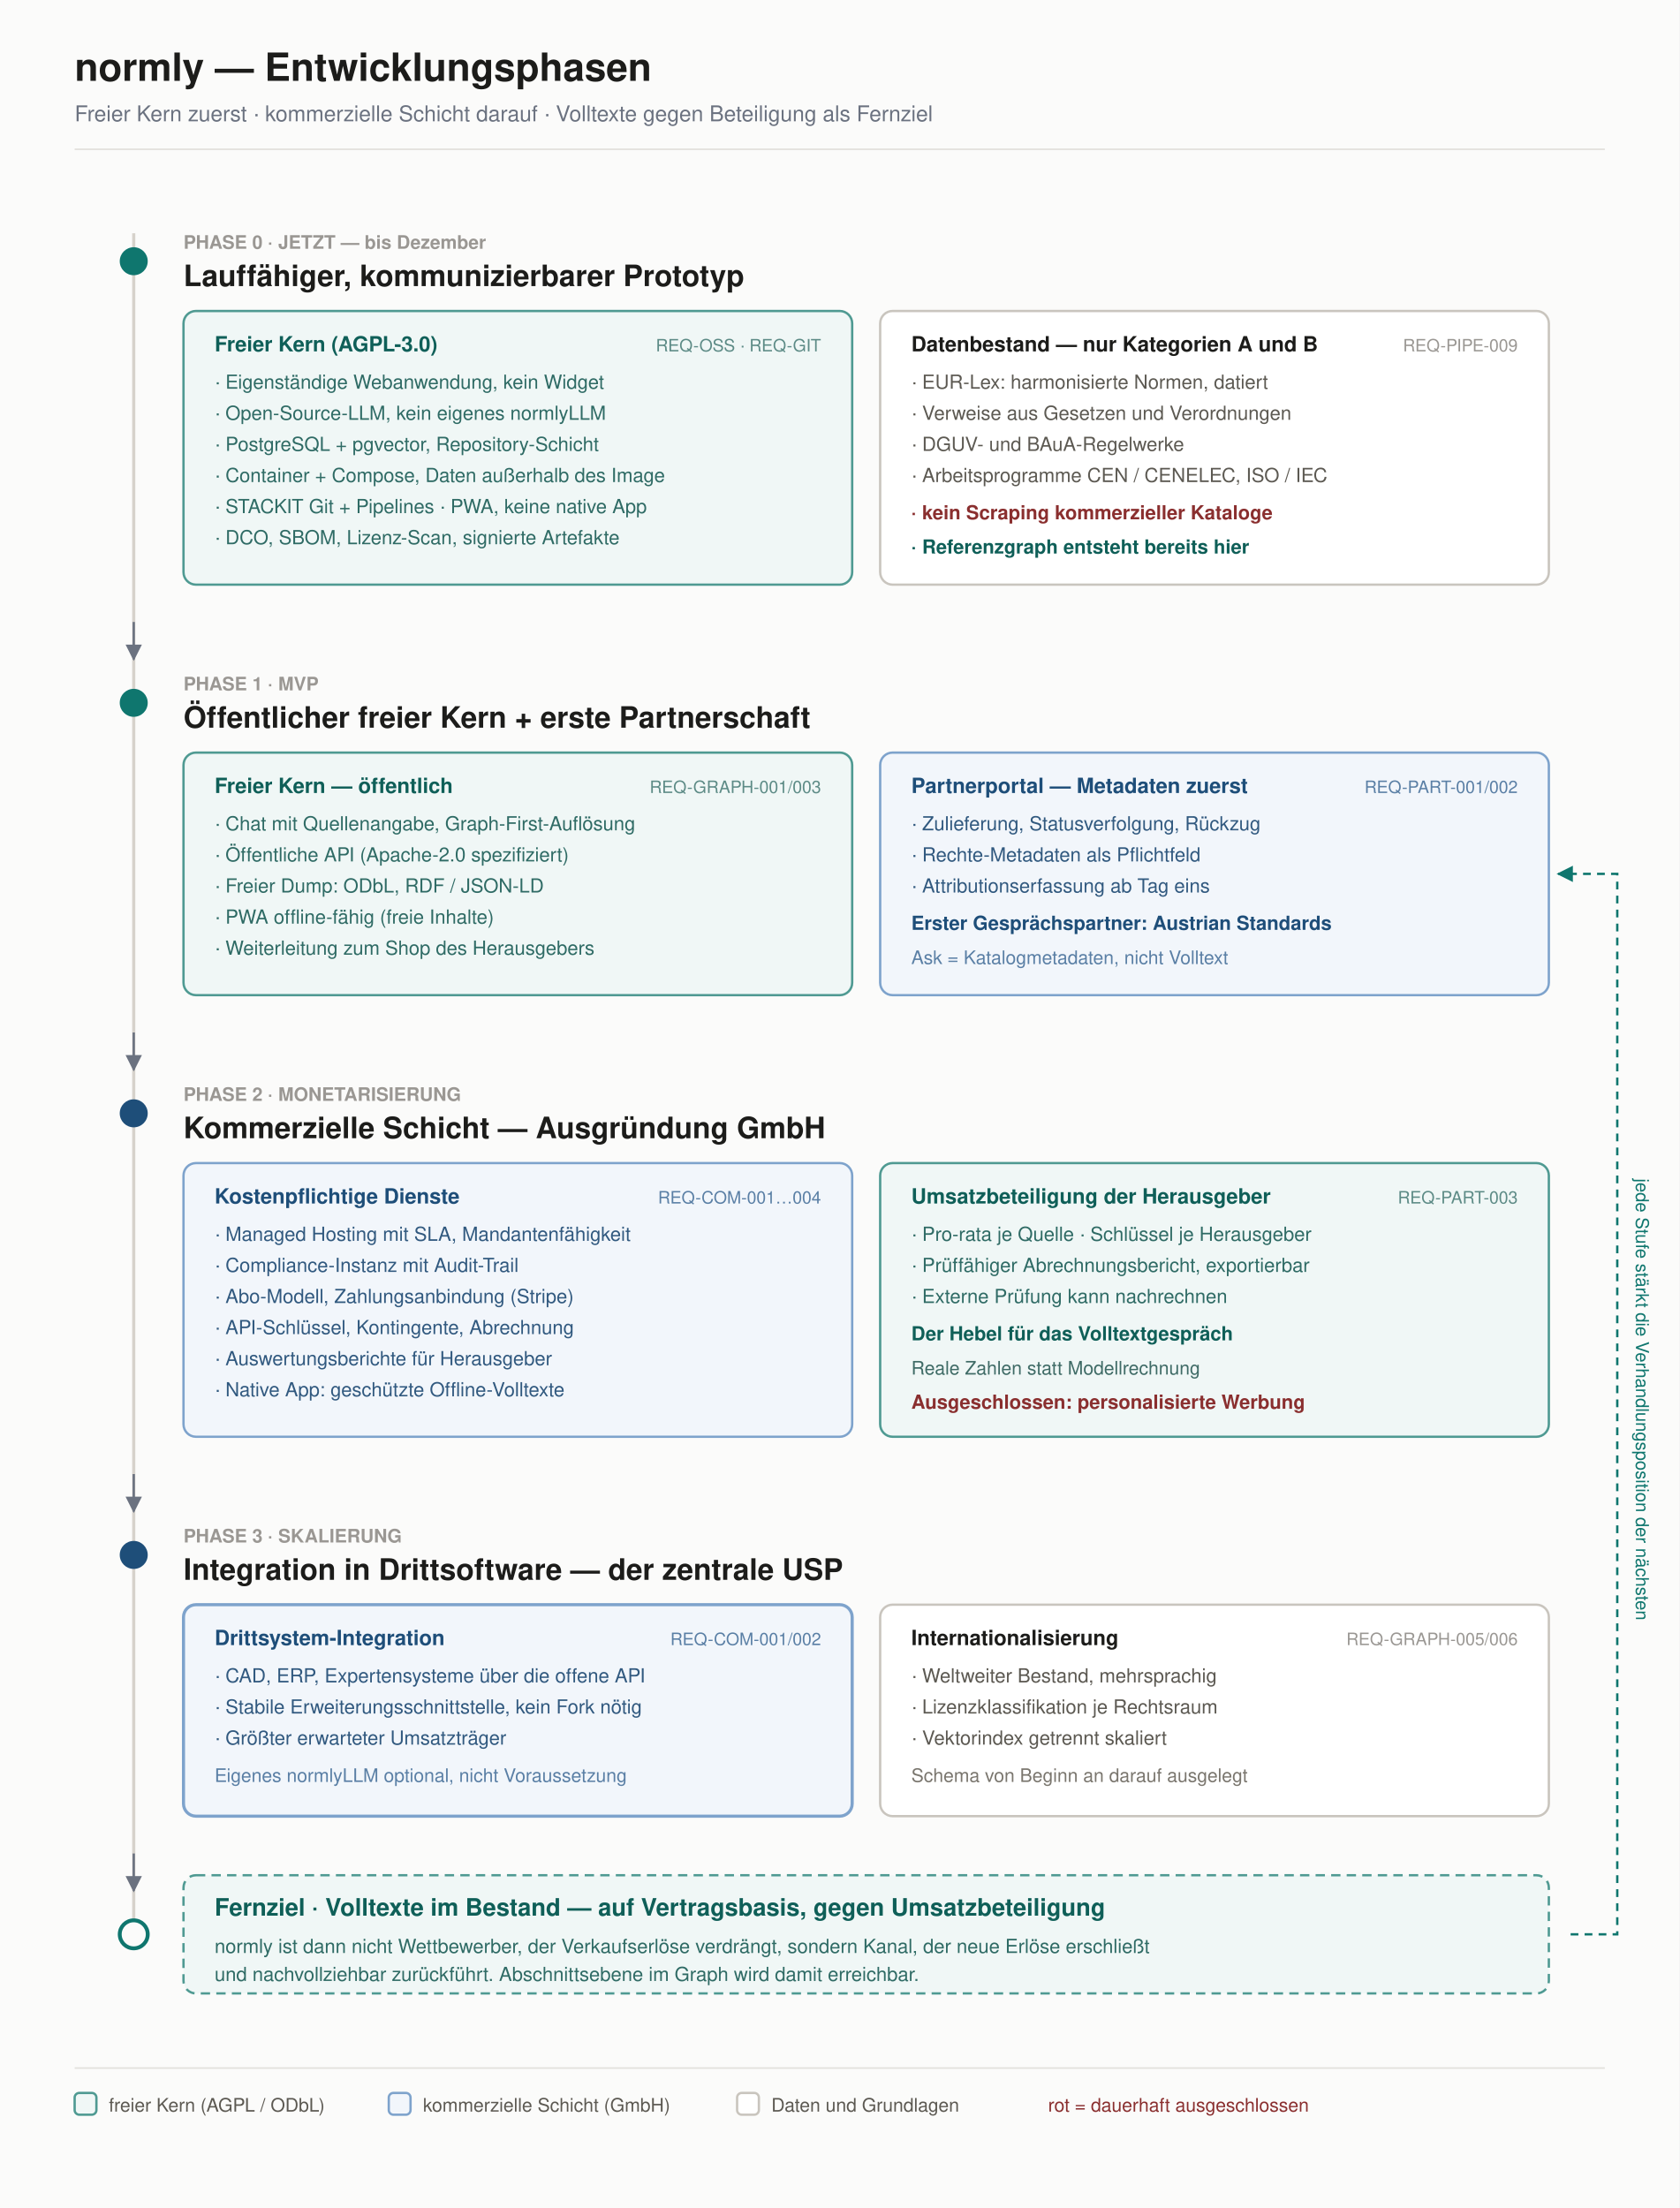
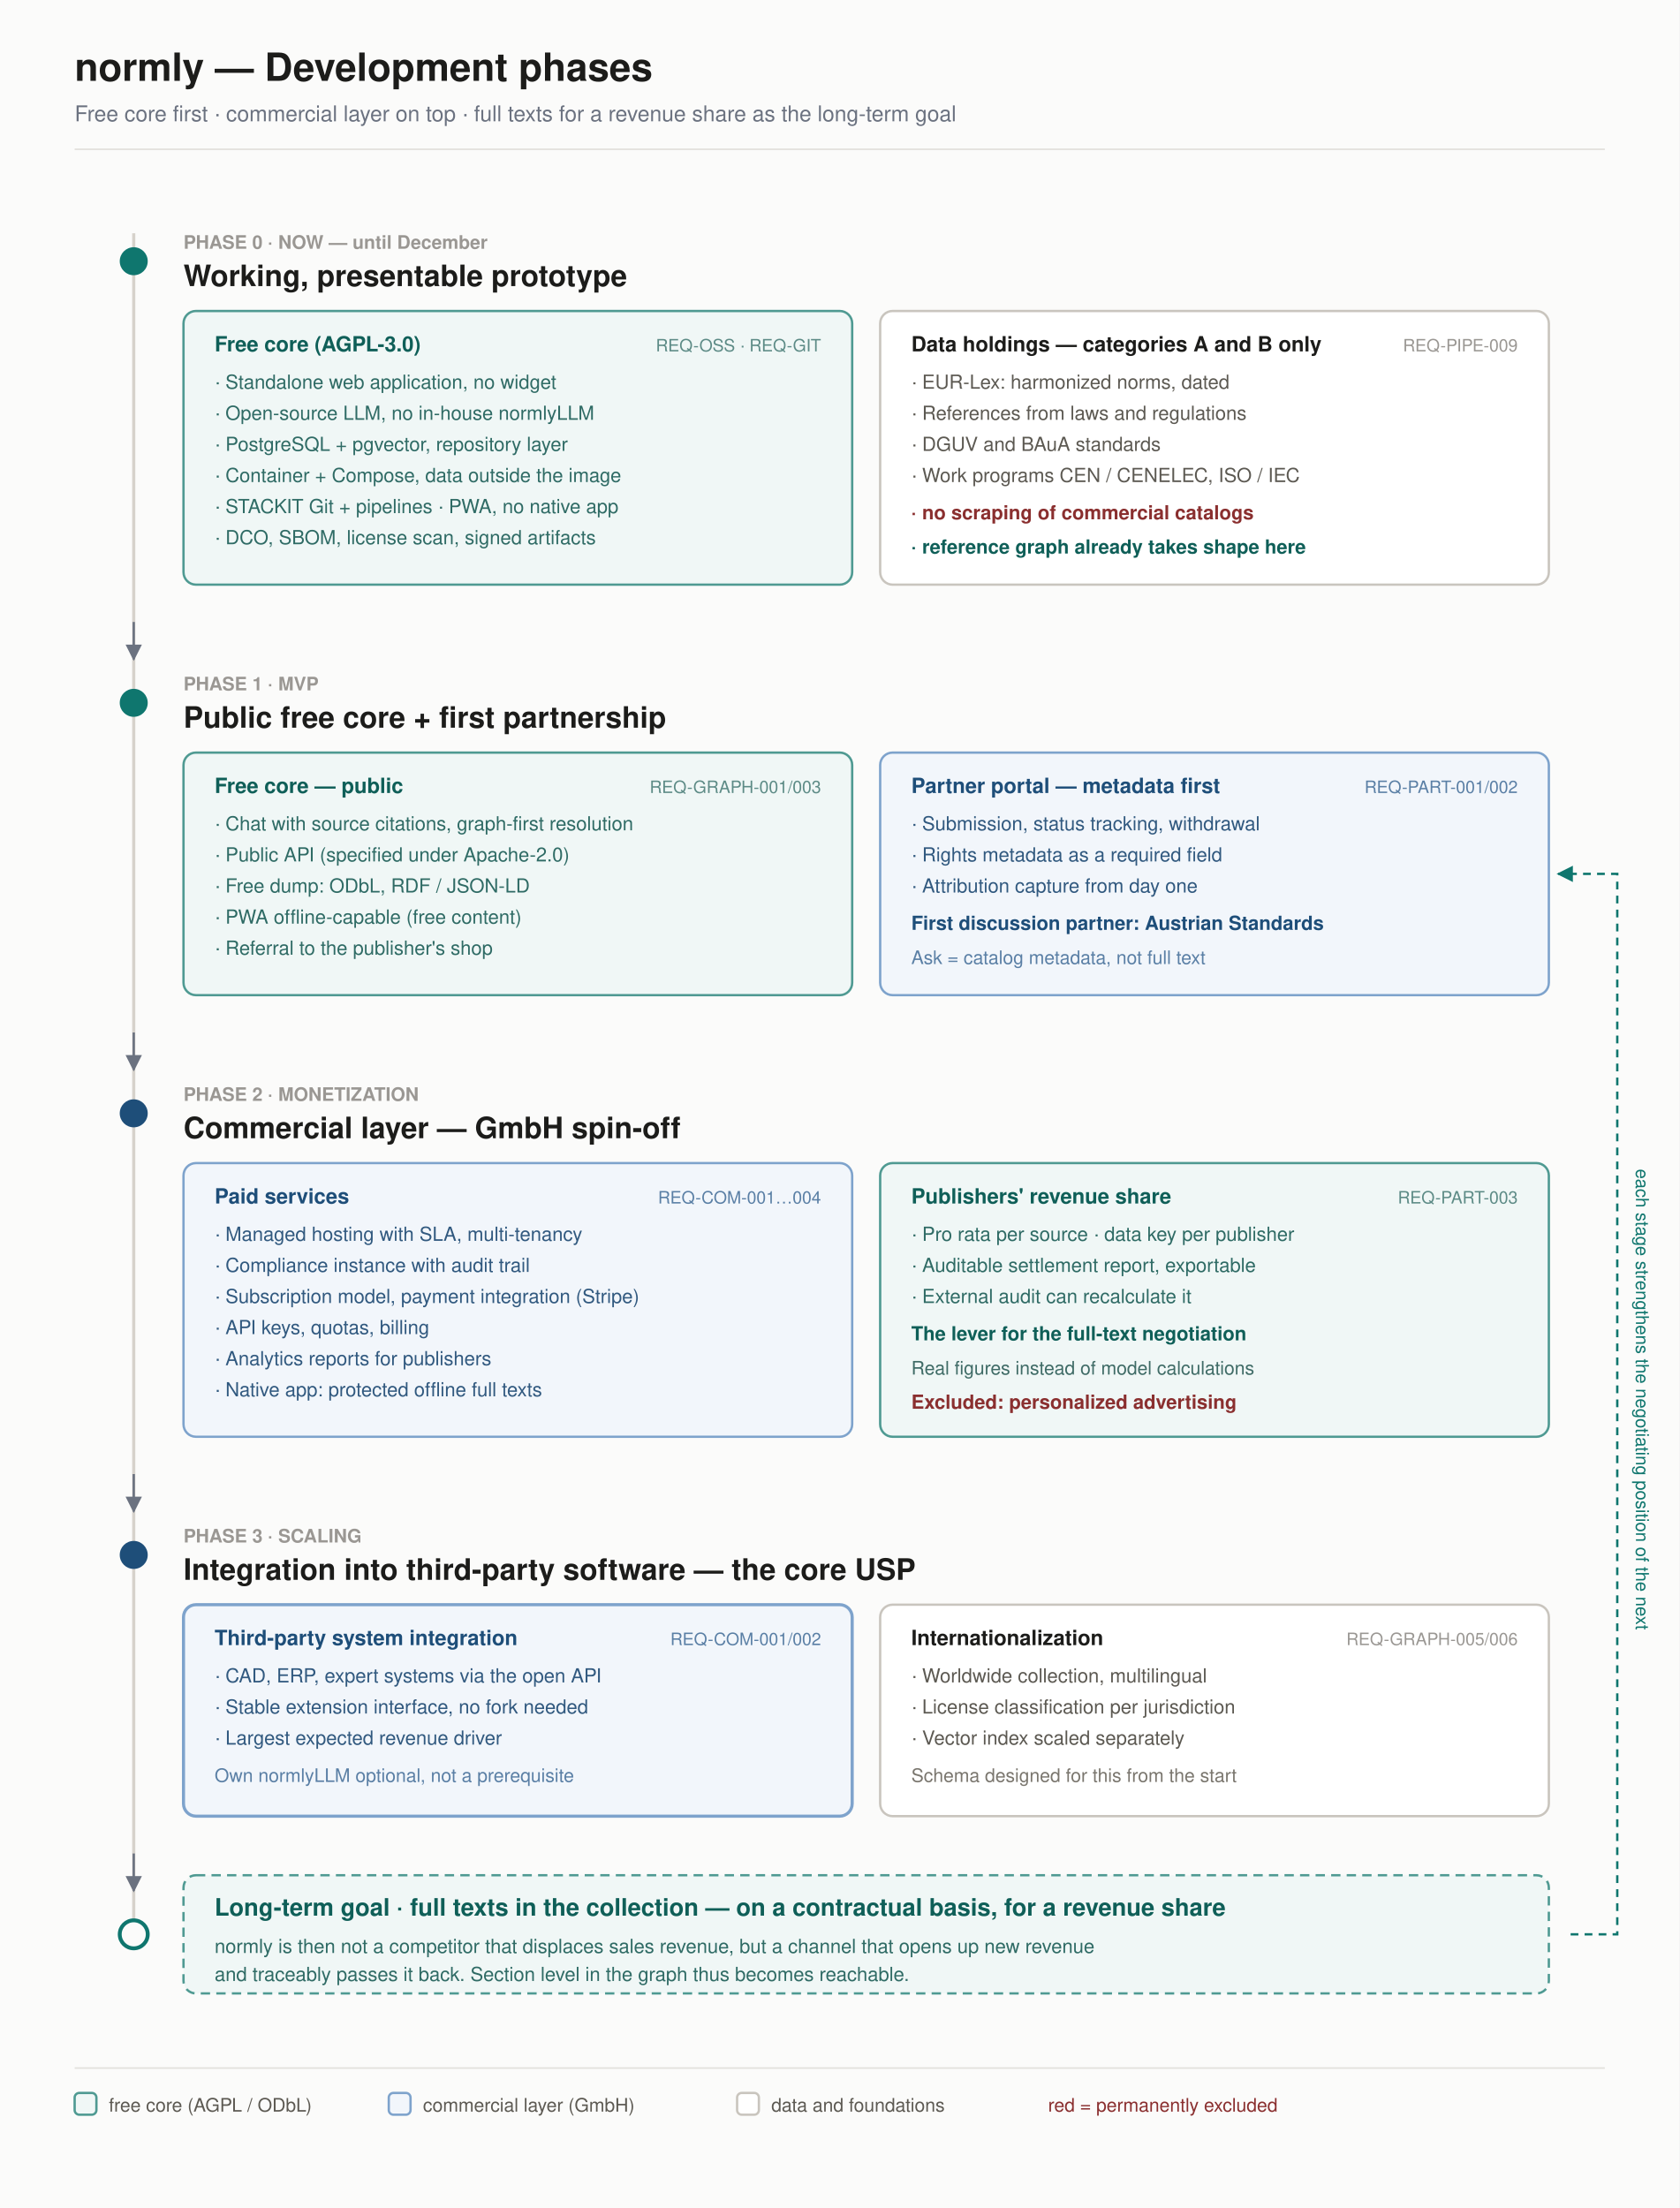
<svg xmlns="http://www.w3.org/2000/svg" viewBox="0 0 1080 1420" width="1080" height="1420" font-family="Segoe UI, Helvetica, Arial, sans-serif">
  <defs>
    <marker id="ar" viewBox="0 0 10 10" refX="9" refY="5" markerWidth="7" markerHeight="7" orient="auto-start-reverse">
      <path d="M0 0 L10 5 L0 10 z" fill="#6b7280" />
    </marker>
    <marker id="art" viewBox="0 0 10 10" refX="9" refY="5" markerWidth="7" markerHeight="7" orient="auto-start-reverse">
      <path d="M0 0 L10 5 L0 10 z" fill="#0f766e" />
    </marker>
  </defs>
  <rect width="1080" height="1420" fill="#fbfbfa" />
-   <text x="48" y="52" font-size="25" font-weight="600" fill="#1c1c1a">normly — Entwicklungsphasen</text>
-   <text x="48" y="78" font-size="14" fill="#6b7280">Freier Kern zuerst · kommerzielle Schicht darauf · Volltexte gegen Beteiligung als Fernziel</text>
+   <text x="48" y="52" font-size="25" font-weight="600" fill="#1c1c1a">normly — Development phases</text>
+   <text x="48" y="78" font-size="14" fill="#6b7280">Free core first · commercial layer on top · full texts for a revenue share as the long-term goal</text>
  <line x1="48" y1="96" x2="1032" y2="96" stroke="#e2e0dc" stroke-width="1" />
  <line x1="86" y1="150" x2="86" y2="1250" stroke="#d6d2cb" stroke-width="2" />
  <circle cx="86" cy="168" r="9" fill="#0f766e" />
-   <text x="118" y="160" font-size="12" font-weight="600" fill="#9a9793">PHASE 0 · JETZT — bis Dezember</text>
-   <text x="118" y="184" font-size="19" font-weight="600" fill="#1c1c1a">Lauffähiger, kommunizierbarer Prototyp</text>
+   <text x="118" y="160" font-size="12" font-weight="600" fill="#9a9793">PHASE 0 · NOW — until December</text>
+   <text x="118" y="184" font-size="19" font-weight="600" fill="#1c1c1a">Working, presentable prototype</text>
  <rect x="118" y="200" width="430" height="176" rx="8" fill="#f0f7f6" stroke="#4f9a92" stroke-width="1.5" />
-   <text x="138" y="226" font-size="13.5" font-weight="600" fill="#0f5f58">Freier Kern (AGPL-3.0)</text>
-   <text x="138" y="250" font-size="12.5" fill="#2f6b65">· Eigenständige Webanwendung, kein Widget</text>
-   <text x="138" y="270" font-size="12.5" fill="#2f6b65">· Open-Source-LLM, kein eigenes normlyLLM</text>
-   <text x="138" y="290" font-size="12.5" fill="#2f6b65">· PostgreSQL + pgvector, Repository-Schicht</text>
-   <text x="138" y="310" font-size="12.5" fill="#2f6b65">· Container + Compose, Daten außerhalb des Image</text>
-   <text x="138" y="330" font-size="12.5" fill="#2f6b65">· STACKIT Git + Pipelines · PWA, keine native App</text>
-   <text x="138" y="350" font-size="12.5" fill="#2f6b65">· DCO, SBOM, Lizenz-Scan, signierte Artefakte</text>
+   <text x="138" y="226" font-size="13.5" font-weight="600" fill="#0f5f58">Free core (AGPL-3.0)</text>
+   <text x="138" y="250" font-size="12.5" fill="#2f6b65">· Standalone web application, no widget</text>
+   <text x="138" y="270" font-size="12.5" fill="#2f6b65">· Open-source LLM, no in-house normlyLLM</text>
+   <text x="138" y="290" font-size="12.5" fill="#2f6b65">· PostgreSQL + pgvector, repository layer</text>
+   <text x="138" y="310" font-size="12.5" fill="#2f6b65">· Container + Compose, data outside the image</text>
+   <text x="138" y="330" font-size="12.5" fill="#2f6b65">· STACKIT Git + pipelines · PWA, no native app</text>
+   <text x="138" y="350" font-size="12.5" fill="#2f6b65">· DCO, SBOM, license scan, signed artifacts</text>
  <text x="528" y="226" font-size="11" fill="#5d8b86" text-anchor="end">REQ-OSS · REQ-GIT</text>
  <rect x="566" y="200" width="430" height="176" rx="8" fill="#fff" stroke="#c9c5be" stroke-width="1.5" />
-   <text x="586" y="226" font-size="13.5" font-weight="600" fill="#1c1c1a">Datenbestand — nur Kategorien A und B</text>
-   <text x="586" y="250" font-size="12.5" fill="#5c5952">· EUR-Lex: harmonisierte Normen, datiert</text>
-   <text x="586" y="270" font-size="12.5" fill="#5c5952">· Verweise aus Gesetzen und Verordnungen</text>
-   <text x="586" y="290" font-size="12.5" fill="#5c5952">· DGUV- und BAuA-Regelwerke</text>
-   <text x="586" y="310" font-size="12.5" fill="#5c5952">· Arbeitsprogramme CEN / CENELEC, ISO / IEC</text>
-   <text x="586" y="334" font-size="12.5" font-weight="600" fill="#8a2f2f">· kein Scraping kommerzieller Kataloge</text>
-   <text x="586" y="356" font-size="12.5" font-weight="600" fill="#0f5f58">· Referenzgraph entsteht bereits hier</text>
+   <text x="586" y="226" font-size="13.5" font-weight="600" fill="#1c1c1a">Data holdings — categories A and B only</text>
+   <text x="586" y="250" font-size="12.5" fill="#5c5952">· EUR-Lex: harmonized norms, dated</text>
+   <text x="586" y="270" font-size="12.5" fill="#5c5952">· References from laws and regulations</text>
+   <text x="586" y="290" font-size="12.5" fill="#5c5952">· DGUV and BAuA standards</text>
+   <text x="586" y="310" font-size="12.5" fill="#5c5952">· Work programs CEN / CENELEC, ISO / IEC</text>
+   <text x="586" y="334" font-size="12.5" font-weight="600" fill="#8a2f2f">· no scraping of commercial catalogs</text>
+   <text x="586" y="356" font-size="12.5" font-weight="600" fill="#0f5f58">· reference graph already takes shape here</text>
  <text x="976" y="226" font-size="11" fill="#9a9793" text-anchor="end">REQ-PIPE-009</text>
  <line x1="86" y1="400" x2="86" y2="424" stroke="#6b7280" stroke-width="1.5" marker-end="url(#ar)" />
  <circle cx="86" cy="452" r="9" fill="#0f766e" />
  <text x="118" y="444" font-size="12" font-weight="600" fill="#9a9793">PHASE 1 · MVP</text>
-   <text x="118" y="468" font-size="19" font-weight="600" fill="#1c1c1a">Öffentlicher freier Kern + erste Partnerschaft</text>
+   <text x="118" y="468" font-size="19" font-weight="600" fill="#1c1c1a">Public free core + first partnership</text>
  <rect x="118" y="484" width="430" height="156" rx="8" fill="#f0f7f6" stroke="#4f9a92" stroke-width="1.5" />
-   <text x="138" y="510" font-size="13.5" font-weight="600" fill="#0f5f58">Freier Kern — öffentlich</text>
-   <text x="138" y="534" font-size="12.5" fill="#2f6b65">· Chat mit Quellenangabe, Graph-First-Auflösung</text>
-   <text x="138" y="554" font-size="12.5" fill="#2f6b65">· Öffentliche API (Apache-2.0 spezifiziert)</text>
-   <text x="138" y="574" font-size="12.5" fill="#2f6b65">· Freier Dump: ODbL, RDF / JSON-LD</text>
-   <text x="138" y="594" font-size="12.5" fill="#2f6b65">· PWA offline-fähig (freie Inhalte)</text>
-   <text x="138" y="614" font-size="12.5" fill="#2f6b65">· Weiterleitung zum Shop des Herausgebers</text>
+   <text x="138" y="510" font-size="13.5" font-weight="600" fill="#0f5f58">Free core — public</text>
+   <text x="138" y="534" font-size="12.5" fill="#2f6b65">· Chat with source citations, graph-first resolution</text>
+   <text x="138" y="554" font-size="12.5" fill="#2f6b65">· Public API (specified under Apache-2.0)</text>
+   <text x="138" y="574" font-size="12.5" fill="#2f6b65">· Free dump: ODbL, RDF / JSON-LD</text>
+   <text x="138" y="594" font-size="12.5" fill="#2f6b65">· PWA offline-capable (free content)</text>
+   <text x="138" y="614" font-size="12.5" fill="#2f6b65">· Referral to the publisher's shop</text>
  <text x="528" y="510" font-size="11" fill="#5d8b86" text-anchor="end">REQ-GRAPH-001/003</text>
  <rect x="566" y="484" width="430" height="156" rx="8" fill="#f2f6fb" stroke="#7ea3cc" stroke-width="1.5" />
-   <text x="586" y="510" font-size="13.5" font-weight="600" fill="#1e4e79">Partnerportal — Metadaten zuerst</text>
-   <text x="586" y="534" font-size="12.5" fill="#31597f">· Zulieferung, Statusverfolgung, Rückzug</text>
-   <text x="586" y="554" font-size="12.5" fill="#31597f">· Rechte-Metadaten als Pflichtfeld</text>
-   <text x="586" y="574" font-size="12.5" fill="#31597f">· Attributionserfassung ab Tag eins</text>
-   <text x="586" y="598" font-size="12.5" font-weight="600" fill="#1e4e79">Erster Gesprächspartner: Austrian Standards</text>
-   <text x="586" y="620" font-size="12" fill="#5a7fa5">Ask = Katalogmetadaten, nicht Volltext</text>
+   <text x="586" y="510" font-size="13.5" font-weight="600" fill="#1e4e79">Partner portal — metadata first</text>
+   <text x="586" y="534" font-size="12.5" fill="#31597f">· Submission, status tracking, withdrawal</text>
+   <text x="586" y="554" font-size="12.5" fill="#31597f">· Rights metadata as a required field</text>
+   <text x="586" y="574" font-size="12.5" fill="#31597f">· Attribution capture from day one</text>
+   <text x="586" y="598" font-size="12.5" font-weight="600" fill="#1e4e79">First discussion partner: Austrian Standards</text>
+   <text x="586" y="620" font-size="12" fill="#5a7fa5">Ask = catalog metadata, not full text</text>
  <text x="976" y="510" font-size="11" fill="#5a7fa5" text-anchor="end">REQ-PART-001/002</text>
  <line x1="86" y1="664" x2="86" y2="688" stroke="#6b7280" stroke-width="1.5" marker-end="url(#ar)" />
  <circle cx="86" cy="716" r="9" fill="#1e4e79" />
-   <text x="118" y="708" font-size="12" font-weight="600" fill="#9a9793">PHASE 2 · MONETARISIERUNG</text>
-   <text x="118" y="732" font-size="19" font-weight="600" fill="#1c1c1a">Kommerzielle Schicht — Ausgründung GmbH</text>
+   <text x="118" y="708" font-size="12" font-weight="600" fill="#9a9793">PHASE 2 · MONETIZATION</text>
+   <text x="118" y="732" font-size="19" font-weight="600" fill="#1c1c1a">Commercial layer — GmbH spin-off</text>
  <rect x="118" y="748" width="430" height="176" rx="8" fill="#f2f6fb" stroke="#7ea3cc" stroke-width="1.5" />
-   <text x="138" y="774" font-size="13.5" font-weight="600" fill="#1e4e79">Kostenpflichtige Dienste</text>
-   <text x="138" y="798" font-size="12.5" fill="#31597f">· Managed Hosting mit SLA, Mandantenfähigkeit</text>
-   <text x="138" y="818" font-size="12.5" fill="#31597f">· Compliance-Instanz mit Audit-Trail</text>
-   <text x="138" y="838" font-size="12.5" fill="#31597f">· Abo-Modell, Zahlungsanbindung (Stripe)</text>
-   <text x="138" y="858" font-size="12.5" fill="#31597f">· API-Schlüssel, Kontingente, Abrechnung</text>
-   <text x="138" y="878" font-size="12.5" fill="#31597f">· Auswertungsberichte für Herausgeber</text>
-   <text x="138" y="898" font-size="12.5" fill="#31597f">· Native App: geschützte Offline-Volltexte</text>
+   <text x="138" y="774" font-size="13.5" font-weight="600" fill="#1e4e79">Paid services</text>
+   <text x="138" y="798" font-size="12.5" fill="#31597f">· Managed hosting with SLA, multi-tenancy</text>
+   <text x="138" y="818" font-size="12.5" fill="#31597f">· Compliance instance with audit trail</text>
+   <text x="138" y="838" font-size="12.5" fill="#31597f">· Subscription model, payment integration (Stripe)</text>
+   <text x="138" y="858" font-size="12.5" fill="#31597f">· API keys, quotas, billing</text>
+   <text x="138" y="878" font-size="12.5" fill="#31597f">· Analytics reports for publishers</text>
+   <text x="138" y="898" font-size="12.5" fill="#31597f">· Native app: protected offline full texts</text>
  <text x="528" y="774" font-size="11" fill="#5a7fa5" text-anchor="end">REQ-COM-001…004</text>
  <rect x="566" y="748" width="430" height="176" rx="8" fill="#f0f7f6" stroke="#4f9a92" stroke-width="1.5" />
-   <text x="586" y="774" font-size="13.5" font-weight="600" fill="#0f5f58">Umsatzbeteiligung der Herausgeber</text>
-   <text x="586" y="798" font-size="12.5" fill="#2f6b65">· Pro-rata je Quelle · Schlüssel je Herausgeber</text>
-   <text x="586" y="818" font-size="12.5" fill="#2f6b65">· Prüffähiger Abrechnungsbericht, exportierbar</text>
-   <text x="586" y="838" font-size="12.5" fill="#2f6b65">· Externe Prüfung kann nachrechnen</text>
-   <text x="586" y="862" font-size="12.5" font-weight="600" fill="#0f5f58">Der Hebel für das Volltextgespräch</text>
-   <text x="586" y="884" font-size="12" fill="#3f6b66">Reale Zahlen statt Modellrechnung</text>
-   <text x="586" y="906" font-size="12.5" font-weight="600" fill="#8a2f2f">Ausgeschlossen: personalisierte Werbung</text>
+   <text x="586" y="774" font-size="13.5" font-weight="600" fill="#0f5f58">Publishers' revenue share</text>
+   <text x="586" y="798" font-size="12.5" fill="#2f6b65">· Pro rata per source · data key per publisher</text>
+   <text x="586" y="818" font-size="12.5" fill="#2f6b65">· Auditable settlement report, exportable</text>
+   <text x="586" y="838" font-size="12.5" fill="#2f6b65">· External audit can recalculate it</text>
+   <text x="586" y="862" font-size="12.5" font-weight="600" fill="#0f5f58">The lever for the full-text negotiation</text>
+   <text x="586" y="884" font-size="12" fill="#3f6b66">Real figures instead of model calculations</text>
+   <text x="586" y="906" font-size="12.5" font-weight="600" fill="#8a2f2f">Excluded: personalized advertising</text>
  <text x="976" y="774" font-size="11" fill="#5d8b86" text-anchor="end">REQ-PART-003</text>
  <line x1="86" y1="948" x2="86" y2="972" stroke="#6b7280" stroke-width="1.5" marker-end="url(#ar)" />
  <circle cx="86" cy="1000" r="9" fill="#1e4e79" />
-   <text x="118" y="992" font-size="12" font-weight="600" fill="#9a9793">PHASE 3 · SKALIERUNG</text>
-   <text x="118" y="1016" font-size="19" font-weight="600" fill="#1c1c1a">Integration in Drittsoftware — der zentrale USP</text>
+   <text x="118" y="992" font-size="12" font-weight="600" fill="#9a9793">PHASE 3 · SCALING</text>
+   <text x="118" y="1016" font-size="19" font-weight="600" fill="#1c1c1a">Integration into third-party software — the core USP</text>
  <rect x="118" y="1032" width="430" height="136" rx="8" fill="#f2f6fb" stroke="#7ea3cc" stroke-width="2" />
-   <text x="138" y="1058" font-size="13.5" font-weight="600" fill="#1e4e79">Drittsystem-Integration</text>
-   <text x="138" y="1082" font-size="12.5" fill="#31597f">· CAD, ERP, Expertensysteme über die offene API</text>
-   <text x="138" y="1102" font-size="12.5" fill="#31597f">· Stabile Erweiterungsschnittstelle, kein Fork nötig</text>
-   <text x="138" y="1122" font-size="12.5" fill="#31597f">· Größter erwarteter Umsatzträger</text>
-   <text x="138" y="1146" font-size="12" fill="#5a7fa5">Eigenes normlyLLM optional, nicht Voraussetzung</text>
+   <text x="138" y="1058" font-size="13.5" font-weight="600" fill="#1e4e79">Third-party system integration</text>
+   <text x="138" y="1082" font-size="12.5" fill="#31597f">· CAD, ERP, expert systems via the open API</text>
+   <text x="138" y="1102" font-size="12.5" fill="#31597f">· Stable extension interface, no fork needed</text>
+   <text x="138" y="1122" font-size="12.5" fill="#31597f">· Largest expected revenue driver</text>
+   <text x="138" y="1146" font-size="12" fill="#5a7fa5">Own normlyLLM optional, not a prerequisite</text>
  <text x="528" y="1058" font-size="11" fill="#5a7fa5" text-anchor="end">REQ-COM-001/002</text>
  <rect x="566" y="1032" width="430" height="136" rx="8" fill="#fff" stroke="#c9c5be" stroke-width="1.5" />
-   <text x="586" y="1058" font-size="13.5" font-weight="600" fill="#1c1c1a">Internationalisierung</text>
-   <text x="586" y="1082" font-size="12.5" fill="#5c5952">· Weltweiter Bestand, mehrsprachig</text>
-   <text x="586" y="1102" font-size="12.5" fill="#5c5952">· Lizenzklassifikation je Rechtsraum</text>
-   <text x="586" y="1122" font-size="12.5" fill="#5c5952">· Vektorindex getrennt skaliert</text>
-   <text x="586" y="1146" font-size="12" fill="#7a766e">Schema von Beginn an darauf ausgelegt</text>
+   <text x="586" y="1058" font-size="13.5" font-weight="600" fill="#1c1c1a">Internationalization</text>
+   <text x="586" y="1082" font-size="12.5" fill="#5c5952">· Worldwide collection, multilingual</text>
+   <text x="586" y="1102" font-size="12.5" fill="#5c5952">· License classification per jurisdiction</text>
+   <text x="586" y="1122" font-size="12.5" fill="#5c5952">· Vector index scaled separately</text>
+   <text x="586" y="1146" font-size="12" fill="#7a766e">Schema designed for this from the start</text>
  <text x="976" y="1058" font-size="11" fill="#9a9793" text-anchor="end">REQ-GRAPH-005/006</text>
  <line x1="86" y1="1192" x2="86" y2="1216" stroke="#6b7280" stroke-width="1.5" marker-end="url(#ar)" />
  <circle cx="86" cy="1244" r="9" fill="#fbfbfa" stroke="#0f766e" stroke-width="2.5" />
  <rect x="118" y="1206" width="878" height="76" rx="8" fill="#f0f7f6" stroke="#4f9a92" stroke-width="1.5" stroke-dasharray="6 4" />
-   <text x="138" y="1232" font-size="15.5" font-weight="600" fill="#0f5f58">Fernziel · Volltexte im Bestand — auf Vertragsbasis, gegen Umsatzbeteiligung</text>
-   <text x="138" y="1256" font-size="12.5" fill="#2f6b65">normly ist dann nicht Wettbewerber, der Verkaufserlöse verdrängt, sondern Kanal, der neue Erlöse erschließt</text>
-   <text x="138" y="1274" font-size="12.5" fill="#2f6b65">und nachvollziehbar zurückführt. Abschnittsebene im Graph wird damit erreichbar.</text>
+   <text x="138" y="1232" font-size="15.5" font-weight="600" fill="#0f5f58">Long-term goal · full texts in the collection — on a contractual basis, for a revenue share</text>
+   <text x="138" y="1256" font-size="12.5" fill="#2f6b65">normly is then not a competitor that displaces sales revenue, but a channel that opens up new revenue</text>
+   <text x="138" y="1274" font-size="12.5" fill="#2f6b65">and traceably passes it back. Section level in the graph thus becomes reachable.</text>
  <path d="M1010 1244 L1040 1244 L1040 562 L1002 562" fill="none" stroke="#0f766e" stroke-width="1.5" stroke-dasharray="5 4" marker-end="url(#art)" />
-   <text x="1052" y="900" font-size="11.5" fill="#0f766e" text-anchor="middle" transform="rotate(90 1052 900)">jede Stufe stärkt die Verhandlungsposition der nächsten</text>
+   <text x="1052" y="900" font-size="11.5" fill="#0f766e" text-anchor="middle" transform="rotate(90 1052 900)">each stage strengthens the negotiating position of the next</text>
  <line x1="48" y1="1330" x2="1032" y2="1330" stroke="#e2e0dc" stroke-width="1" />
  <rect x="48" y="1346" width="14" height="14" rx="3" fill="#f0f7f6" stroke="#4f9a92" stroke-width="1.5" />
-   <text x="70" y="1358" font-size="12" fill="#5c5952">freier Kern (AGPL / ODbL)</text>
+   <text x="70" y="1358" font-size="12" fill="#5c5952">free core (AGPL / ODbL)</text>
  <rect x="250" y="1346" width="14" height="14" rx="3" fill="#f2f6fb" stroke="#7ea3cc" stroke-width="1.5" />
-   <text x="272" y="1358" font-size="12" fill="#5c5952">kommerzielle Schicht (GmbH)</text>
+   <text x="272" y="1358" font-size="12" fill="#5c5952">commercial layer (GmbH)</text>
  <rect x="474" y="1346" width="14" height="14" rx="3" fill="#fff" stroke="#c9c5be" stroke-width="1.5" />
-   <text x="496" y="1358" font-size="12" fill="#5c5952">Daten und Grundlagen</text>
-   <text x="674" y="1358" font-size="12" fill="#8a2f2f">rot = dauerhaft ausgeschlossen</text>
+   <text x="496" y="1358" font-size="12" fill="#5c5952">data and foundations</text>
+   <text x="674" y="1358" font-size="12" fill="#8a2f2f">red = permanently excluded</text>
</svg>
